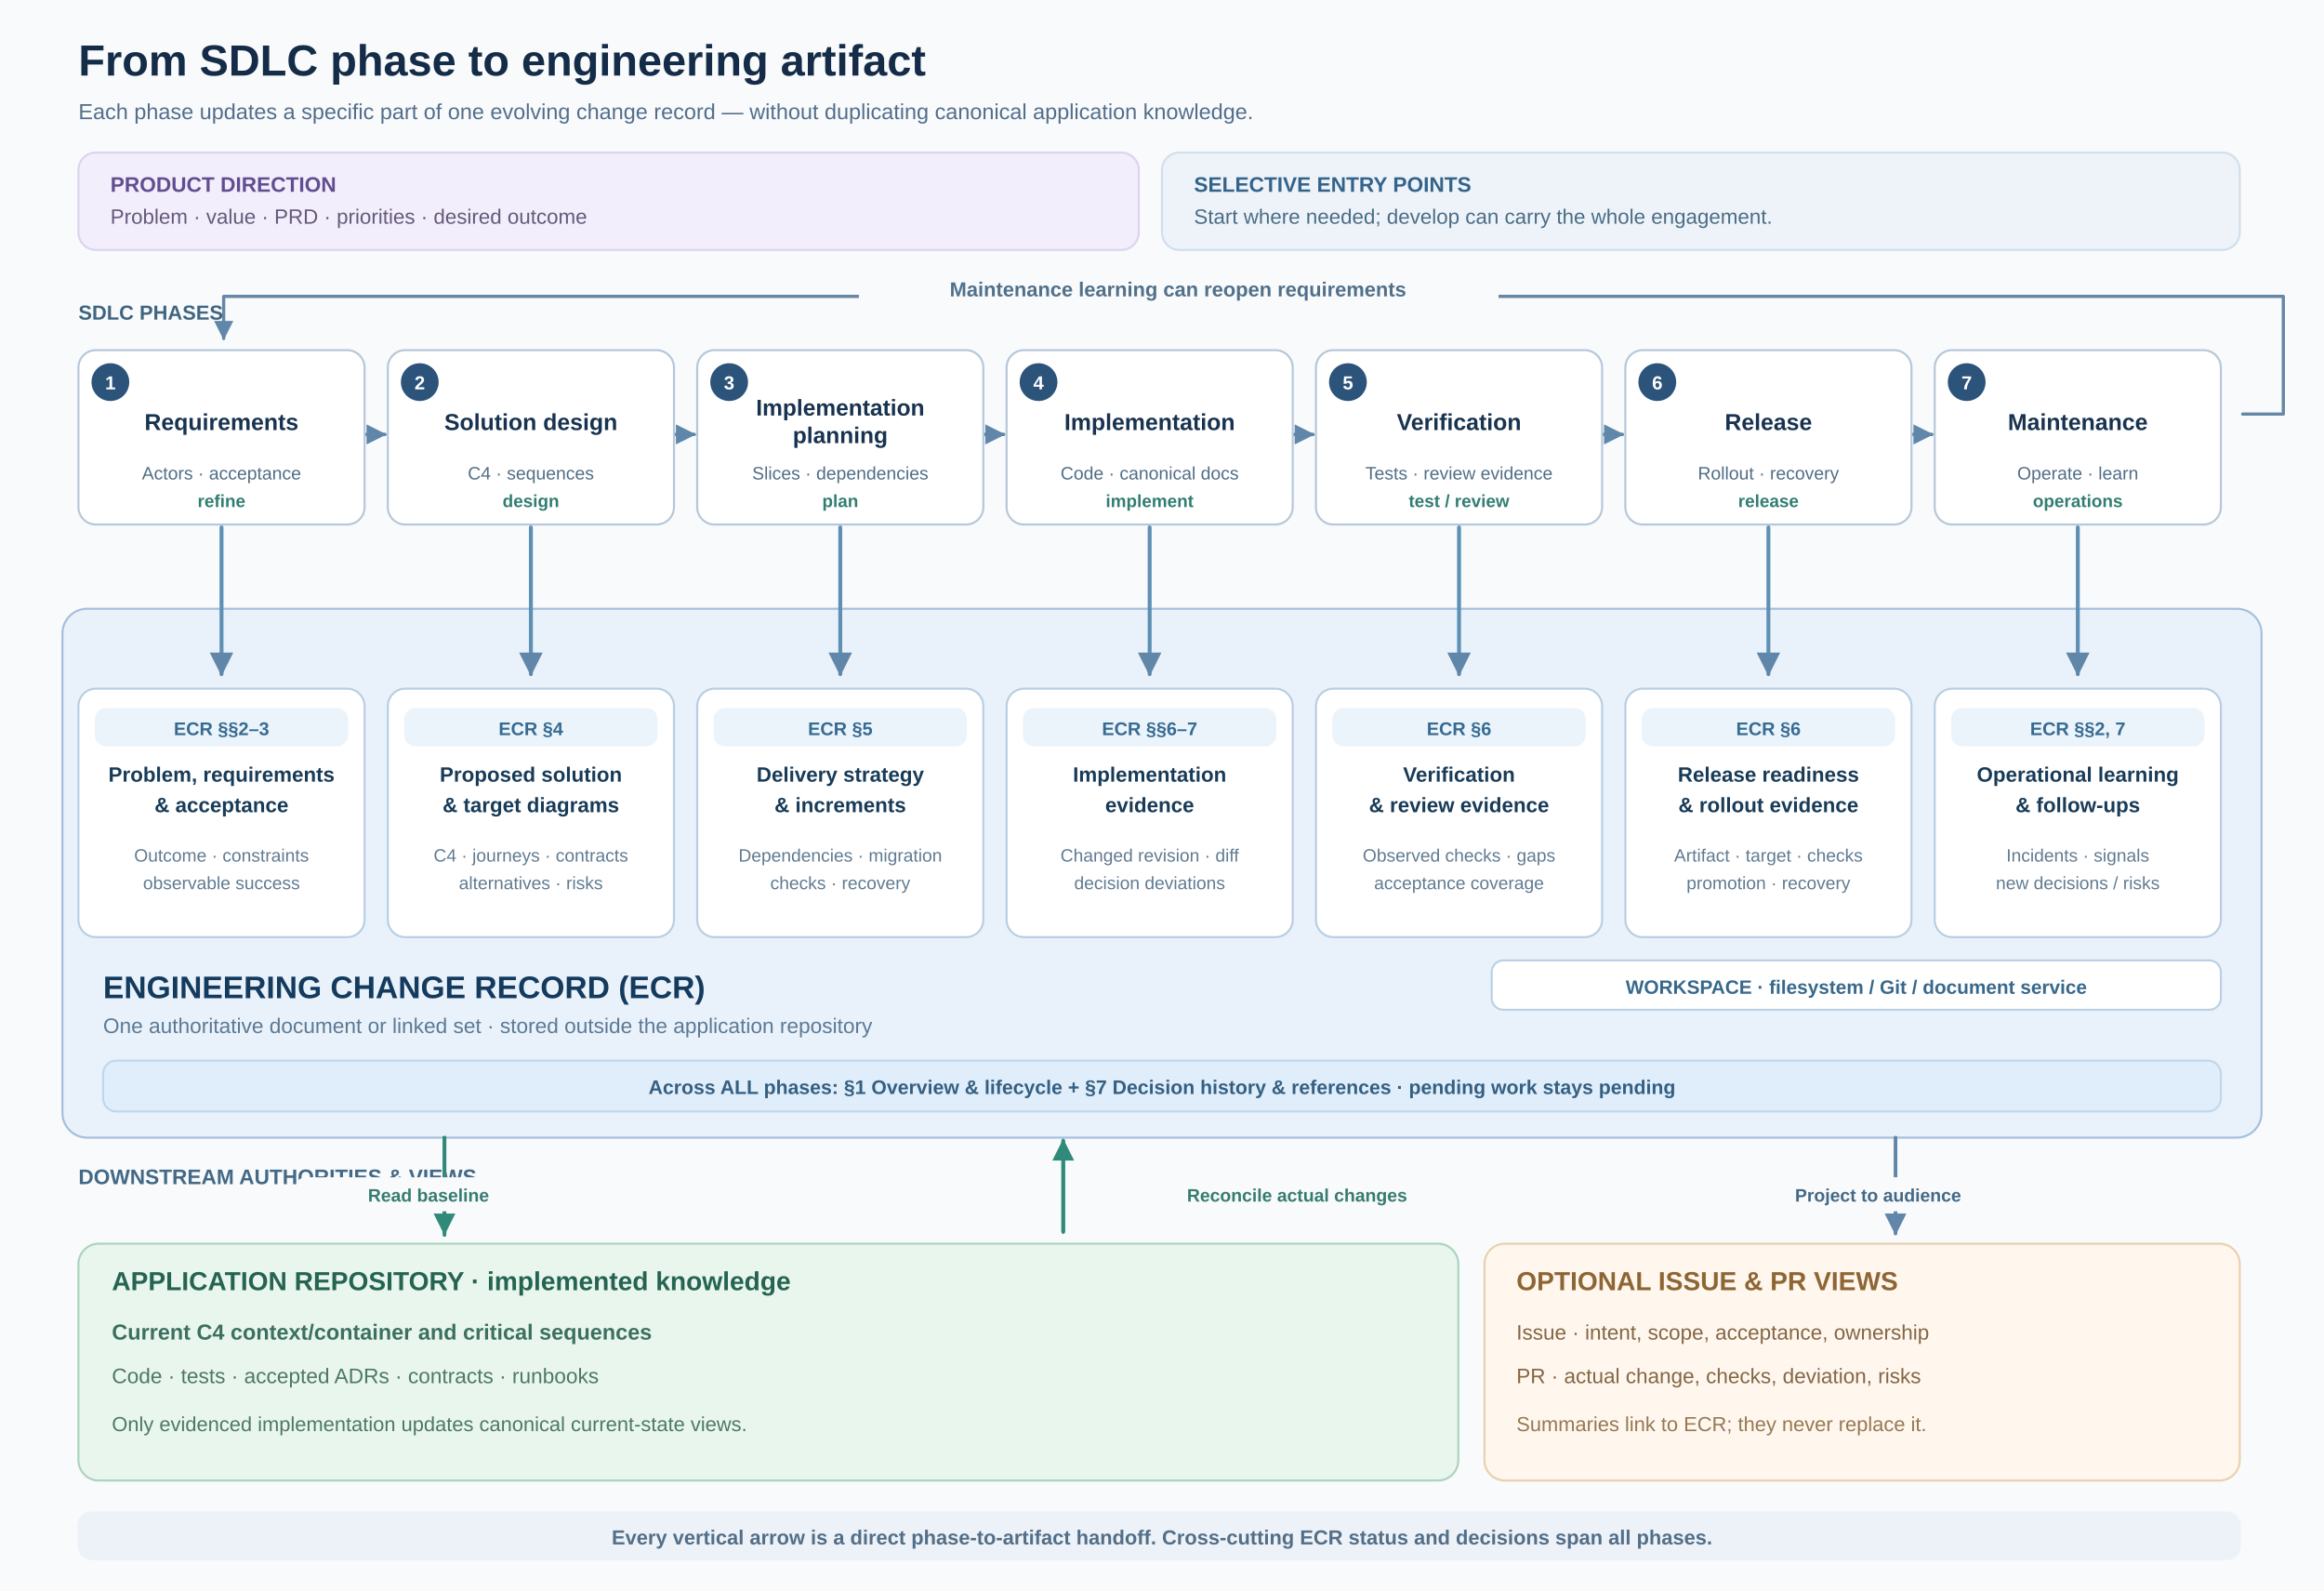
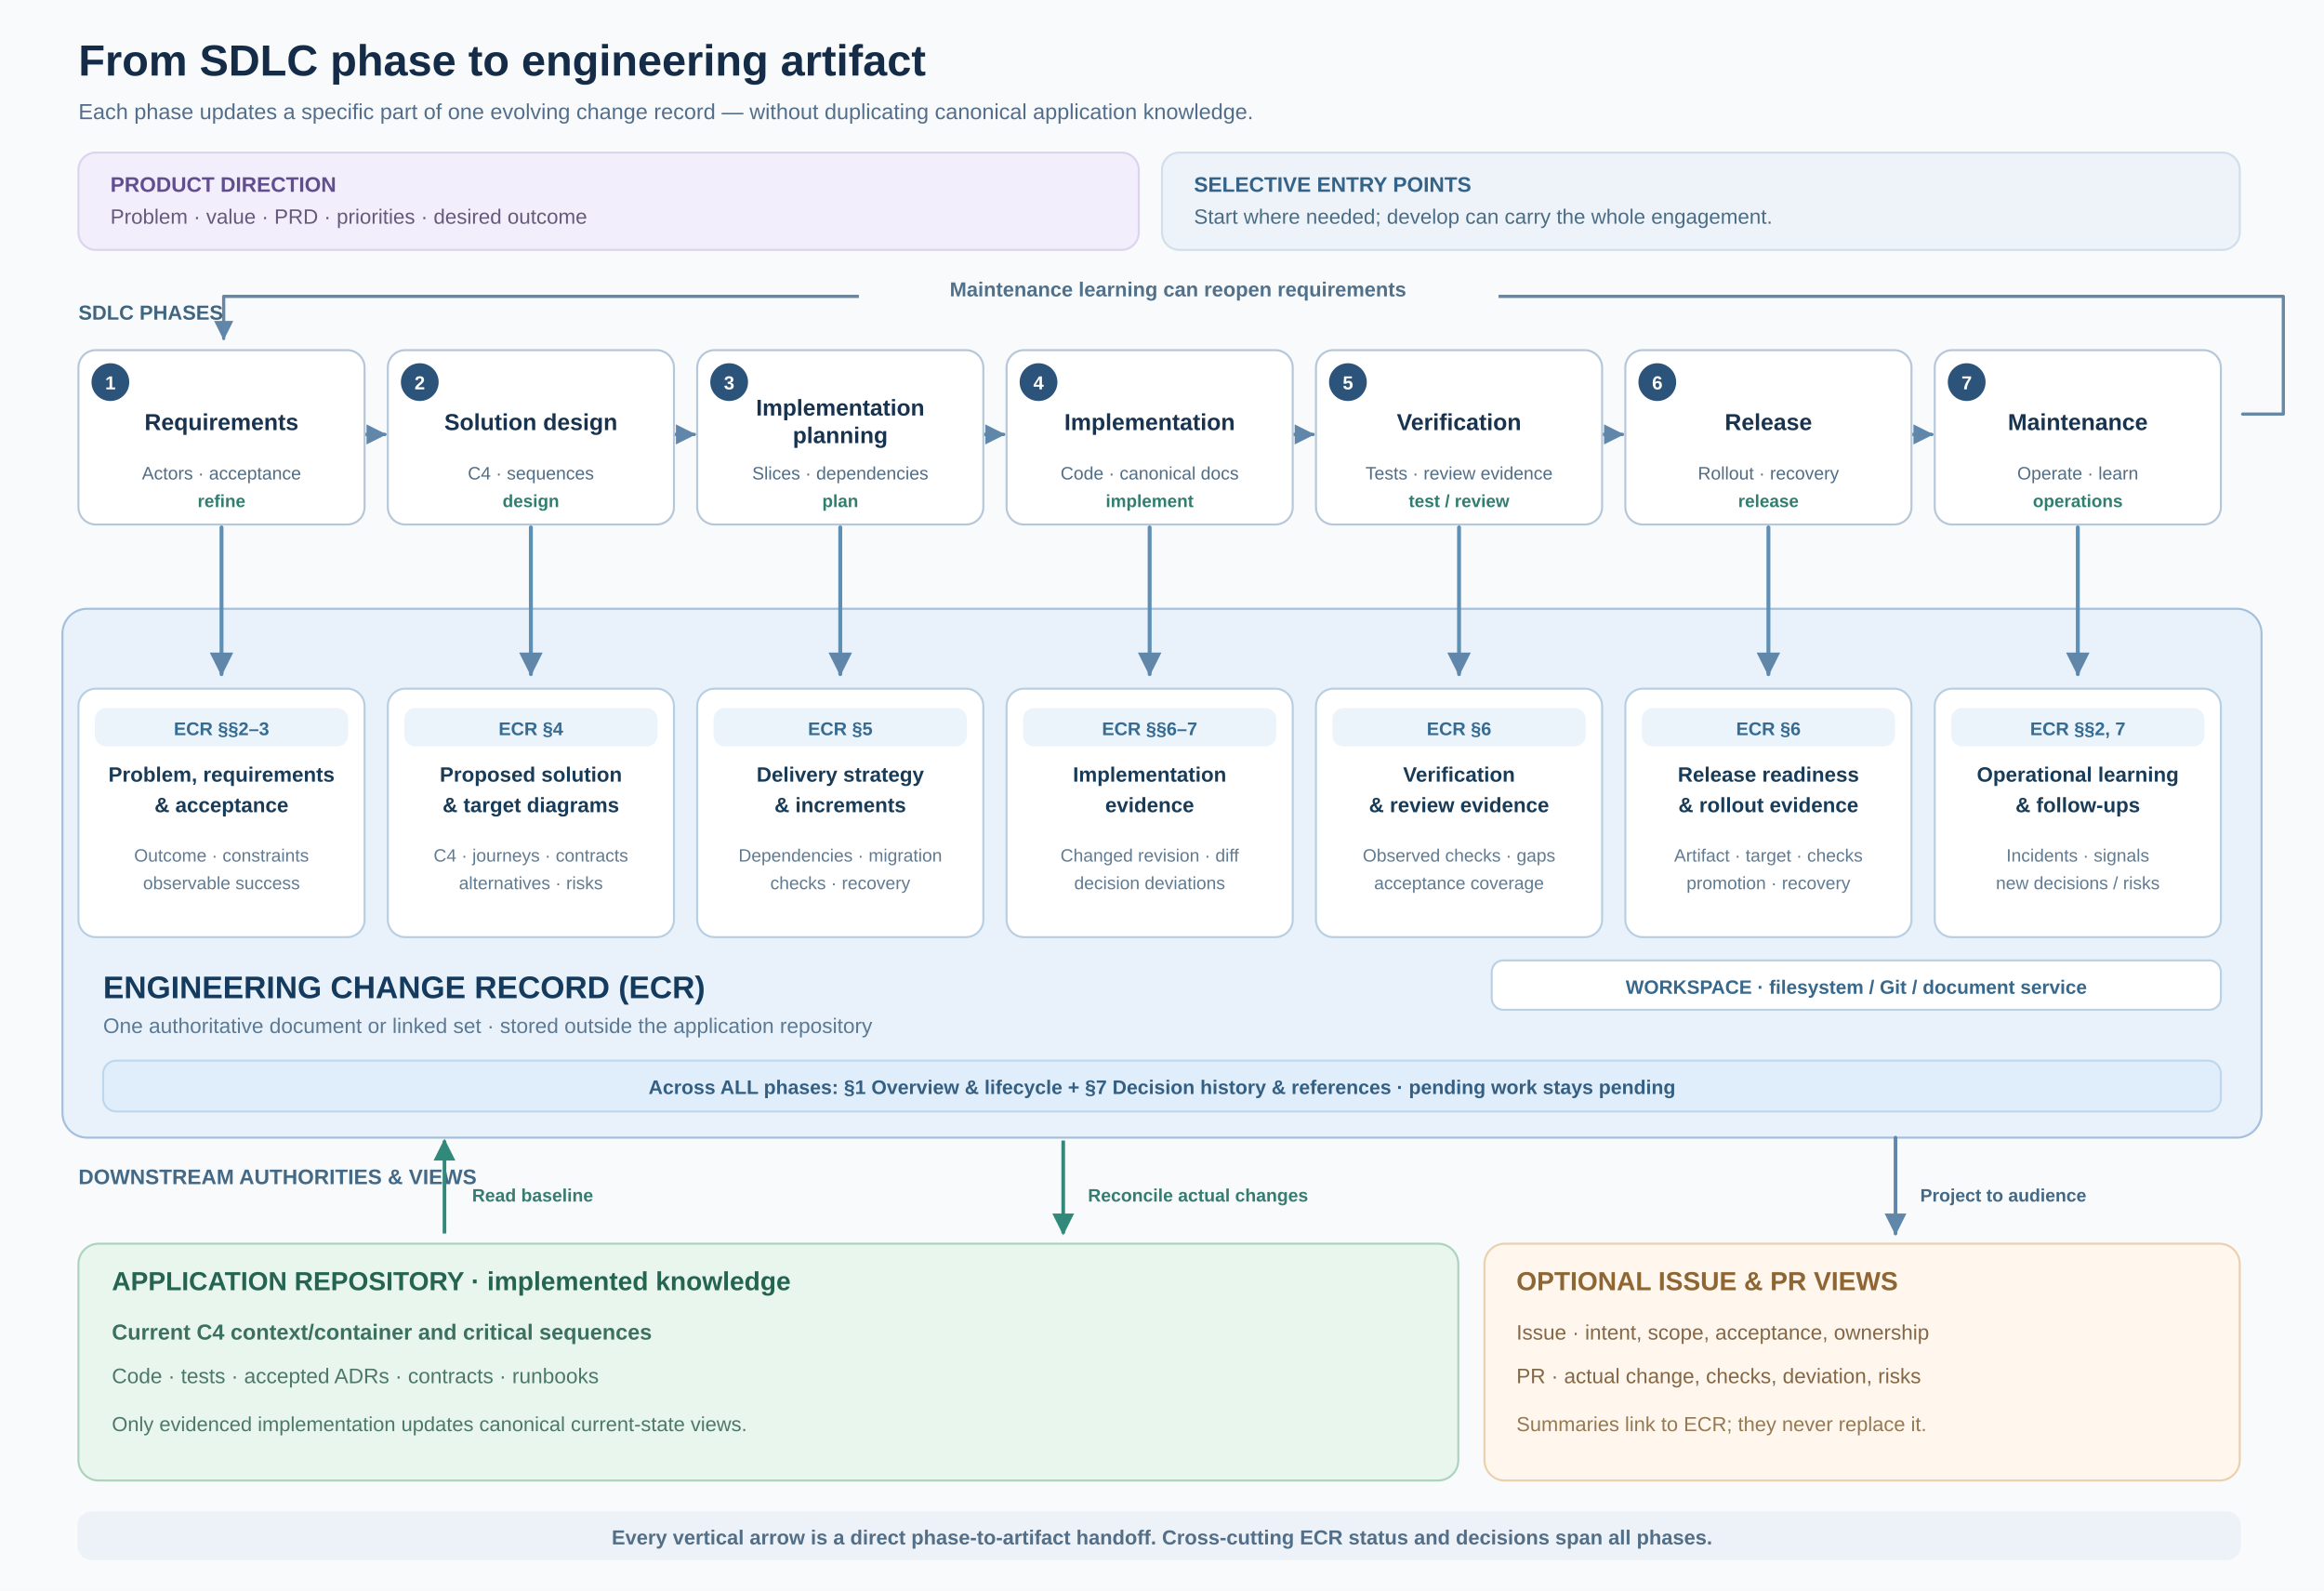
<svg xmlns="http://www.w3.org/2000/svg" width="1600" height="1095" viewBox="0 0 1600 1095" role="img" aria-labelledby="title description">
  <defs>
    <marker id="arrow" viewBox="0 0 8 8" refX="6.5" refY="4" markerWidth="8" markerHeight="8" orient="auto">
      <path d="M1 1 L7 4 L1 7 Z" fill="#6086a9" />
    </marker>
    <marker id="greenArrow" viewBox="0 0 8 8" refX="6.5" refY="4" markerWidth="8" markerHeight="8" orient="auto">
      <path d="M1 1 L7 4 L1 7 Z" fill="#318a79" />
    </marker>
  </defs>
  <rect width="1600" height="1095" fill="#f8fafc" />
  <g font-family="Arial, Helvetica, sans-serif">
    <text x="54" y="52" font-size="30" fill="#142c47" font-weight="700">From SDLC phase to engineering artifact</text>
    <text x="54" y="82" font-size="15" fill="#536e8b">Each phase updates a specific part of one evolving change record — without duplicating canonical application knowledge.</text>
    <rect x="54" y="105" width="730" height="67" rx="12" fill="#f2eefb" stroke="#dcd4ee" stroke-width="1.4" />
    <text x="76" y="132" font-size="14.5" fill="#614d90" font-weight="700">PRODUCT DIRECTION</text>
    <text x="76" y="154" font-size="14.3" fill="#655a7b">Problem · value · PRD · priorities · desired outcome</text>
    <rect x="800" y="105" width="742" height="67" rx="12" fill="#edf3f9" stroke="#d1dfec" stroke-width="1.4" />
    <text x="822" y="132" font-size="14.5" fill="#34638a" font-weight="700">SELECTIVE ENTRY POINTS</text>
    <text x="822" y="154" font-size="14.3" fill="#4b6c85">Start where needed; develop can carry the whole engagement.</text>
    <path d="M1544 285 H1572 V204 H154 V233" fill="none" stroke="#6687a5" stroke-width="2.2" stroke-linecap="round" stroke-linejoin="round" marker-end="url(#arrow)" />
    <rect x="592" y="184" width="439" height="29" rx="5" fill="#f8fafc" stroke="#f8fafc" stroke-width="1.4" />
    <text x="811" y="204" font-size="14" fill="#51708a" font-weight="700" text-anchor="middle">Maintenance learning can reopen requirements</text>
    <text x="54" y="220" font-size="14" fill="#406580" font-weight="700">SDLC PHASES</text>
    <path d="M251 299 H265" fill="none" stroke="#6086a9" stroke-width="2.3" stroke-linecap="round" stroke-linejoin="round" marker-end="url(#arrow)" />
    <rect x="54" y="241" width="197" height="120" rx="12" fill="#ffffff" stroke="#b5c7d9" stroke-width="1.4" />
    <circle cx="76" cy="263" r="13" fill="#2c537a" />
    <text x="76" y="268" font-size="13" fill="#fff" font-weight="700" text-anchor="middle">1</text>
    <text x="152.5" y="296" font-size="15.9" fill="#18334f" font-weight="700" text-anchor="middle">Requirements</text>
    <text x="152.5" y="330" font-size="12.4" fill="#516d85" text-anchor="middle">Actors · acceptance</text>
    <text x="152.5" y="349" font-size="12.1" fill="#317e70" font-weight="700" text-anchor="middle">refine</text>
    <path d="M464 299 H478" fill="none" stroke="#6086a9" stroke-width="2.3" stroke-linecap="round" stroke-linejoin="round" marker-end="url(#arrow)" />
    <rect x="267" y="241" width="197" height="120" rx="12" fill="#ffffff" stroke="#b5c7d9" stroke-width="1.4" />
    <circle cx="289" cy="263" r="13" fill="#2c537a" />
    <text x="289" y="268" font-size="13" fill="#fff" font-weight="700" text-anchor="middle">2</text>
    <text x="365.5" y="296" font-size="15.9" fill="#18334f" font-weight="700" text-anchor="middle">Solution design</text>
    <text x="365.5" y="330" font-size="12.4" fill="#516d85" text-anchor="middle">C4 · sequences</text>
    <text x="365.5" y="349" font-size="12.1" fill="#317e70" font-weight="700" text-anchor="middle">design</text>
    <path d="M677 299 H691" fill="none" stroke="#6086a9" stroke-width="2.3" stroke-linecap="round" stroke-linejoin="round" marker-end="url(#arrow)" />
    <rect x="480" y="241" width="197" height="120" rx="12" fill="#ffffff" stroke="#b5c7d9" stroke-width="1.4" />
    <circle cx="502" cy="263" r="13" fill="#2c537a" />
    <text x="502" y="268" font-size="13" fill="#fff" font-weight="700" text-anchor="middle">3</text>
    <text x="578.5" y="286" font-size="15.7" fill="#18334f" font-weight="700" text-anchor="middle">Implementation</text>
    <text x="578.5" y="305" font-size="15.7" fill="#18334f" font-weight="700" text-anchor="middle">planning</text>
    <text x="578.5" y="330" font-size="12.4" fill="#516d85" text-anchor="middle">Slices · dependencies</text>
    <text x="578.5" y="349" font-size="12.1" fill="#317e70" font-weight="700" text-anchor="middle">plan</text>
    <path d="M890 299 H904" fill="none" stroke="#6086a9" stroke-width="2.3" stroke-linecap="round" stroke-linejoin="round" marker-end="url(#arrow)" />
    <rect x="693" y="241" width="197" height="120" rx="12" fill="#ffffff" stroke="#b5c7d9" stroke-width="1.4" />
    <circle cx="715" cy="263" r="13" fill="#2c537a" />
    <text x="715" y="268" font-size="13" fill="#fff" font-weight="700" text-anchor="middle">4</text>
    <text x="791.5" y="296" font-size="15.9" fill="#18334f" font-weight="700" text-anchor="middle">Implementation</text>
    <text x="791.5" y="330" font-size="12.4" fill="#516d85" text-anchor="middle">Code · canonical docs</text>
    <text x="791.5" y="349" font-size="12.1" fill="#317e70" font-weight="700" text-anchor="middle">implement</text>
    <path d="M1103 299 H1117" fill="none" stroke="#6086a9" stroke-width="2.3" stroke-linecap="round" stroke-linejoin="round" marker-end="url(#arrow)" />
    <rect x="906" y="241" width="197" height="120" rx="12" fill="#ffffff" stroke="#b5c7d9" stroke-width="1.4" />
    <circle cx="928" cy="263" r="13" fill="#2c537a" />
    <text x="928" y="268" font-size="13" fill="#fff" font-weight="700" text-anchor="middle">5</text>
    <text x="1004.5" y="296" font-size="15.9" fill="#18334f" font-weight="700" text-anchor="middle">Verification</text>
    <text x="1004.5" y="330" font-size="12.4" fill="#516d85" text-anchor="middle">Tests · review evidence</text>
    <text x="1004.5" y="349" font-size="12.1" fill="#317e70" font-weight="700" text-anchor="middle">test / review</text>
    <path d="M1316 299 H1330" fill="none" stroke="#6086a9" stroke-width="2.3" stroke-linecap="round" stroke-linejoin="round" marker-end="url(#arrow)" />
    <rect x="1119" y="241" width="197" height="120" rx="12" fill="#ffffff" stroke="#b5c7d9" stroke-width="1.4" />
    <circle cx="1141" cy="263" r="13" fill="#2c537a" />
    <text x="1141" y="268" font-size="13" fill="#fff" font-weight="700" text-anchor="middle">6</text>
    <text x="1217.5" y="296" font-size="15.9" fill="#18334f" font-weight="700" text-anchor="middle">Release</text>
    <text x="1217.5" y="330" font-size="12.4" fill="#516d85" text-anchor="middle">Rollout · recovery</text>
    <text x="1217.5" y="349" font-size="12.1" fill="#317e70" font-weight="700" text-anchor="middle">release</text>
    <rect x="1332" y="241" width="197" height="120" rx="12" fill="#ffffff" stroke="#b5c7d9" stroke-width="1.4" />
    <circle cx="1354" cy="263" r="13" fill="#2c537a" />
    <text x="1354" y="268" font-size="13" fill="#fff" font-weight="700" text-anchor="middle">7</text>
    <text x="1430.5" y="296" font-size="15.9" fill="#18334f" font-weight="700" text-anchor="middle">Maintenance</text>
    <text x="1430.5" y="330" font-size="12.4" fill="#516d85" text-anchor="middle">Operate · learn</text>
    <text x="1430.5" y="349" font-size="12.1" fill="#317e70" font-weight="700" text-anchor="middle">operations</text>
    <rect x="43" y="419" width="1514" height="364" rx="17" fill="#e9f2fb" stroke="#a4bfdc" stroke-width="1.4" />
    <path d="M152.5 363 V464" fill="none" stroke="#5e90b5" stroke-width="2.7" stroke-linecap="round" stroke-linejoin="round" marker-end="url(#arrow)" />
    <rect x="54" y="474" width="197" height="171" rx="12" fill="#ffffff" stroke="#b8cee2" stroke-width="1.4" />
    <rect x="66" y="488" width="173" height="25" rx="7" fill="#ebf3fb" stroke="#ebf3fb" stroke-width="1.4" />
    <text x="152.5" y="506" font-size="12.7" fill="#366b92" font-weight="700" text-anchor="middle">ECR §§2–3</text>
    <text x="152.5" y="538" font-size="14.3" fill="#183b58" font-weight="700" text-anchor="middle">Problem, requirements</text>
    <text x="152.5" y="559" font-size="14.3" fill="#183b58" font-weight="700" text-anchor="middle">&amp; acceptance</text>
    <text x="152.5" y="593" font-size="12.3" fill="#607b91" text-anchor="middle">Outcome · constraints</text>
    <text x="152.5" y="612" font-size="12.3" fill="#607b91" text-anchor="middle">observable success</text>
    <path d="M365.5 363 V464" fill="none" stroke="#5e90b5" stroke-width="2.7" stroke-linecap="round" stroke-linejoin="round" marker-end="url(#arrow)" />
    <rect x="267" y="474" width="197" height="171" rx="12" fill="#ffffff" stroke="#b8cee2" stroke-width="1.4" />
    <rect x="279" y="488" width="173" height="25" rx="7" fill="#ebf3fb" stroke="#ebf3fb" stroke-width="1.4" />
    <text x="365.5" y="506" font-size="12.7" fill="#366b92" font-weight="700" text-anchor="middle">ECR §4</text>
    <text x="365.5" y="538" font-size="14.3" fill="#183b58" font-weight="700" text-anchor="middle">Proposed solution</text>
    <text x="365.5" y="559" font-size="14.3" fill="#183b58" font-weight="700" text-anchor="middle">&amp; target diagrams</text>
    <text x="365.5" y="593" font-size="12.3" fill="#607b91" text-anchor="middle">C4 · journeys · contracts</text>
    <text x="365.5" y="612" font-size="12.3" fill="#607b91" text-anchor="middle">alternatives · risks</text>
    <path d="M578.5 363 V464" fill="none" stroke="#5e90b5" stroke-width="2.7" stroke-linecap="round" stroke-linejoin="round" marker-end="url(#arrow)" />
    <rect x="480" y="474" width="197" height="171" rx="12" fill="#ffffff" stroke="#b8cee2" stroke-width="1.4" />
    <rect x="492" y="488" width="173" height="25" rx="7" fill="#ebf3fb" stroke="#ebf3fb" stroke-width="1.4" />
    <text x="578.5" y="506" font-size="12.7" fill="#366b92" font-weight="700" text-anchor="middle">ECR §5</text>
    <text x="578.5" y="538" font-size="14.3" fill="#183b58" font-weight="700" text-anchor="middle">Delivery strategy</text>
    <text x="578.5" y="559" font-size="14.3" fill="#183b58" font-weight="700" text-anchor="middle">&amp; increments</text>
    <text x="578.5" y="593" font-size="12.3" fill="#607b91" text-anchor="middle">Dependencies · migration</text>
    <text x="578.5" y="612" font-size="12.3" fill="#607b91" text-anchor="middle">checks · recovery</text>
    <path d="M791.5 363 V464" fill="none" stroke="#5e90b5" stroke-width="2.7" stroke-linecap="round" stroke-linejoin="round" marker-end="url(#arrow)" />
    <rect x="693" y="474" width="197" height="171" rx="12" fill="#ffffff" stroke="#b8cee2" stroke-width="1.4" />
    <rect x="705" y="488" width="173" height="25" rx="7" fill="#ebf3fb" stroke="#ebf3fb" stroke-width="1.4" />
    <text x="791.5" y="506" font-size="12.7" fill="#366b92" font-weight="700" text-anchor="middle">ECR §§6–7</text>
    <text x="791.5" y="538" font-size="14.3" fill="#183b58" font-weight="700" text-anchor="middle">Implementation</text>
    <text x="791.5" y="559" font-size="14.3" fill="#183b58" font-weight="700" text-anchor="middle">evidence</text>
    <text x="791.5" y="593" font-size="12.3" fill="#607b91" text-anchor="middle">Changed revision · diff</text>
    <text x="791.5" y="612" font-size="12.3" fill="#607b91" text-anchor="middle">decision deviations</text>
    <path d="M1004.5 363 V464" fill="none" stroke="#5e90b5" stroke-width="2.7" stroke-linecap="round" stroke-linejoin="round" marker-end="url(#arrow)" />
    <rect x="906" y="474" width="197" height="171" rx="12" fill="#ffffff" stroke="#b8cee2" stroke-width="1.4" />
    <rect x="918" y="488" width="173" height="25" rx="7" fill="#ebf3fb" stroke="#ebf3fb" stroke-width="1.4" />
    <text x="1004.5" y="506" font-size="12.7" fill="#366b92" font-weight="700" text-anchor="middle">ECR §6</text>
    <text x="1004.5" y="538" font-size="14.3" fill="#183b58" font-weight="700" text-anchor="middle">Verification</text>
    <text x="1004.5" y="559" font-size="14.3" fill="#183b58" font-weight="700" text-anchor="middle">&amp; review evidence</text>
    <text x="1004.5" y="593" font-size="12.3" fill="#607b91" text-anchor="middle">Observed checks · gaps</text>
    <text x="1004.5" y="612" font-size="12.3" fill="#607b91" text-anchor="middle">acceptance coverage</text>
    <path d="M1217.5 363 V464" fill="none" stroke="#5e90b5" stroke-width="2.7" stroke-linecap="round" stroke-linejoin="round" marker-end="url(#arrow)" />
    <rect x="1119" y="474" width="197" height="171" rx="12" fill="#ffffff" stroke="#b8cee2" stroke-width="1.4" />
    <rect x="1131" y="488" width="173" height="25" rx="7" fill="#ebf3fb" stroke="#ebf3fb" stroke-width="1.4" />
    <text x="1217.5" y="506" font-size="12.7" fill="#366b92" font-weight="700" text-anchor="middle">ECR §6</text>
    <text x="1217.5" y="538" font-size="14.3" fill="#183b58" font-weight="700" text-anchor="middle">Release readiness</text>
    <text x="1217.5" y="559" font-size="14.3" fill="#183b58" font-weight="700" text-anchor="middle">&amp; rollout evidence</text>
    <text x="1217.5" y="593" font-size="12.3" fill="#607b91" text-anchor="middle">Artifact · target · checks</text>
    <text x="1217.5" y="612" font-size="12.3" fill="#607b91" text-anchor="middle">promotion · recovery</text>
    <path d="M1430.5 363 V464" fill="none" stroke="#5e90b5" stroke-width="2.7" stroke-linecap="round" stroke-linejoin="round" marker-end="url(#arrow)" />
    <rect x="1332" y="474" width="197" height="171" rx="12" fill="#ffffff" stroke="#b8cee2" stroke-width="1.4" />
    <rect x="1344" y="488" width="173" height="25" rx="7" fill="#ebf3fb" stroke="#ebf3fb" stroke-width="1.4" />
    <text x="1430.5" y="506" font-size="12.7" fill="#366b92" font-weight="700" text-anchor="middle">ECR §§2, 7</text>
    <text x="1430.5" y="538" font-size="14.3" fill="#183b58" font-weight="700" text-anchor="middle">Operational learning</text>
    <text x="1430.5" y="559" font-size="14.3" fill="#183b58" font-weight="700" text-anchor="middle">&amp; follow-ups</text>
    <text x="1430.5" y="593" font-size="12.3" fill="#607b91" text-anchor="middle">Incidents · signals</text>
    <text x="1430.5" y="612" font-size="12.3" fill="#607b91" text-anchor="middle">new decisions / risks</text>
    <text x="71" y="687" font-size="21.5" fill="#143b5e" font-weight="700">ENGINEERING CHANGE RECORD (ECR)</text>
    <text x="71" y="711" font-size="14.5" fill="#5c7994">One authoritative document or linked set · stored outside the application repository</text>
    <rect x="1027" y="661" width="502" height="34" rx="8" fill="#ffffff" stroke="#bad0e4" stroke-width="1.4" />
    <text x="1278" y="684" font-size="13.3" fill="#38688c" font-weight="700" text-anchor="middle">WORKSPACE  ·  filesystem / Git / document service</text>
    <rect x="71" y="730" width="1458" height="35" rx="9" fill="#dfeefa" stroke="#bfd7ec" stroke-width="1.4" />
    <text x="800" y="753" font-size="13.6" fill="#355f82" font-weight="700" text-anchor="middle">Across ALL phases: §1 Overview &amp; lifecycle  +  §7 Decision history &amp; references  ·  pending work stays pending</text>
    <text x="54" y="815" font-size="14.5" fill="#436986" font-weight="700">DOWNSTREAM AUTHORITIES &amp; VIEWS</text>
-     <path d="M306 783 V850" fill="none" stroke="#318a79" stroke-width="2.5" stroke-linecap="round" stroke-linejoin="round" />
-     <path d="M306 782 V849" stroke="#318a79" stroke-width="2.5" fill="none" marker-end="url(#greenArrow)" />
-     <path d="M732 848 V785" fill="none" stroke="#318a79" stroke-width="2.5" stroke-linecap="round" stroke-linejoin="round" />
-     <path d="M732 848 V785" stroke="#318a79" stroke-width="2.5" fill="none" marker-end="url(#greenArrow)" />
+     <path d="M306 849 V785" stroke="#318a79" stroke-width="2.5" fill="none" marker-end="url(#greenArrow)" />
+     <path d="M732 785 V849" stroke="#318a79" stroke-width="2.5" fill="none" marker-end="url(#greenArrow)" />
    <path d="M1305 783 V849" fill="none" stroke="#6086a9" stroke-width="2.5" stroke-linecap="round" stroke-linejoin="round" marker-end="url(#arrow)" />
-     <rect x="205" y="811" width="181" height="22" rx="5" fill="#f8fafc" stroke="#f8fafc" stroke-width="1.4" />
-     <text x="295" y="827" font-size="12.4" fill="#367c70" font-weight="700" text-anchor="middle">Read baseline</text>
-     <rect x="762" y="811" width="263" height="22" rx="5" fill="#f8fafc" stroke="#f8fafc" stroke-width="1.4" />
-     <text x="893" y="827" font-size="12.4" fill="#367c70" font-weight="700" text-anchor="middle">Reconcile actual changes</text>
-     <rect x="1205" y="811" width="177" height="22" rx="5" fill="#f8fafc" stroke="#f8fafc" stroke-width="1.4" />
-     <text x="1293" y="827" font-size="12.4" fill="#436986" font-weight="700" text-anchor="middle">Project to audience</text>
+     <text x="325" y="827" font-size="12.4" fill="#367c70" font-weight="700">Read baseline</text>
+     <text x="749" y="827" font-size="12.4" fill="#367c70" font-weight="700">Reconcile actual changes</text>
+     <text x="1322" y="827" font-size="12.4" fill="#436986" font-weight="700">Project to audience</text>
    <rect x="54" y="856" width="950" height="163" rx="14" fill="#e9f6ee" stroke="#abd3be" stroke-width="1.4" />
    <text x="77" y="888" font-size="18" fill="#266452" font-weight="700">APPLICATION REPOSITORY  ·  implemented knowledge</text>
    <text x="77" y="922" font-size="15" fill="#3c7060" font-weight="700">Current C4 context/container and critical sequences</text>
    <text x="77" y="952" font-size="14.5" fill="#4d7869">Code · tests · accepted ADRs · contracts · runbooks</text>
    <text x="77" y="985" font-size="14" fill="#4d7869">Only evidenced implementation updates canonical current-state views.</text>
    <rect x="1022" y="856" width="520" height="163" rx="14" fill="#fff6ed" stroke="#ead0ad" stroke-width="1.4" />
    <text x="1044" y="888" font-size="18" fill="#8d6634" font-weight="700">OPTIONAL ISSUE &amp; PR VIEWS</text>
    <text x="1044" y="922" font-size="14.4" fill="#836746">Issue  ·  intent, scope, acceptance, ownership</text>
    <text x="1044" y="952" font-size="14.4" fill="#836746">PR  ·  actual change, checks, deviation, risks</text>
    <text x="1044" y="985" font-size="14" fill="#957953">Summaries link to ECR; they never replace it.</text>
    <rect x="54" y="1041" width="1488" height="32" rx="9" fill="#ecf2f8" stroke="#ecf2f8" stroke-width="1.4" />
    <text x="800" y="1063" font-size="14" fill="#536e87" font-weight="700" text-anchor="middle">Every vertical arrow is a direct phase-to-artifact handoff. Cross-cutting ECR status and decisions span all phases.</text>
  </g>
</svg>
